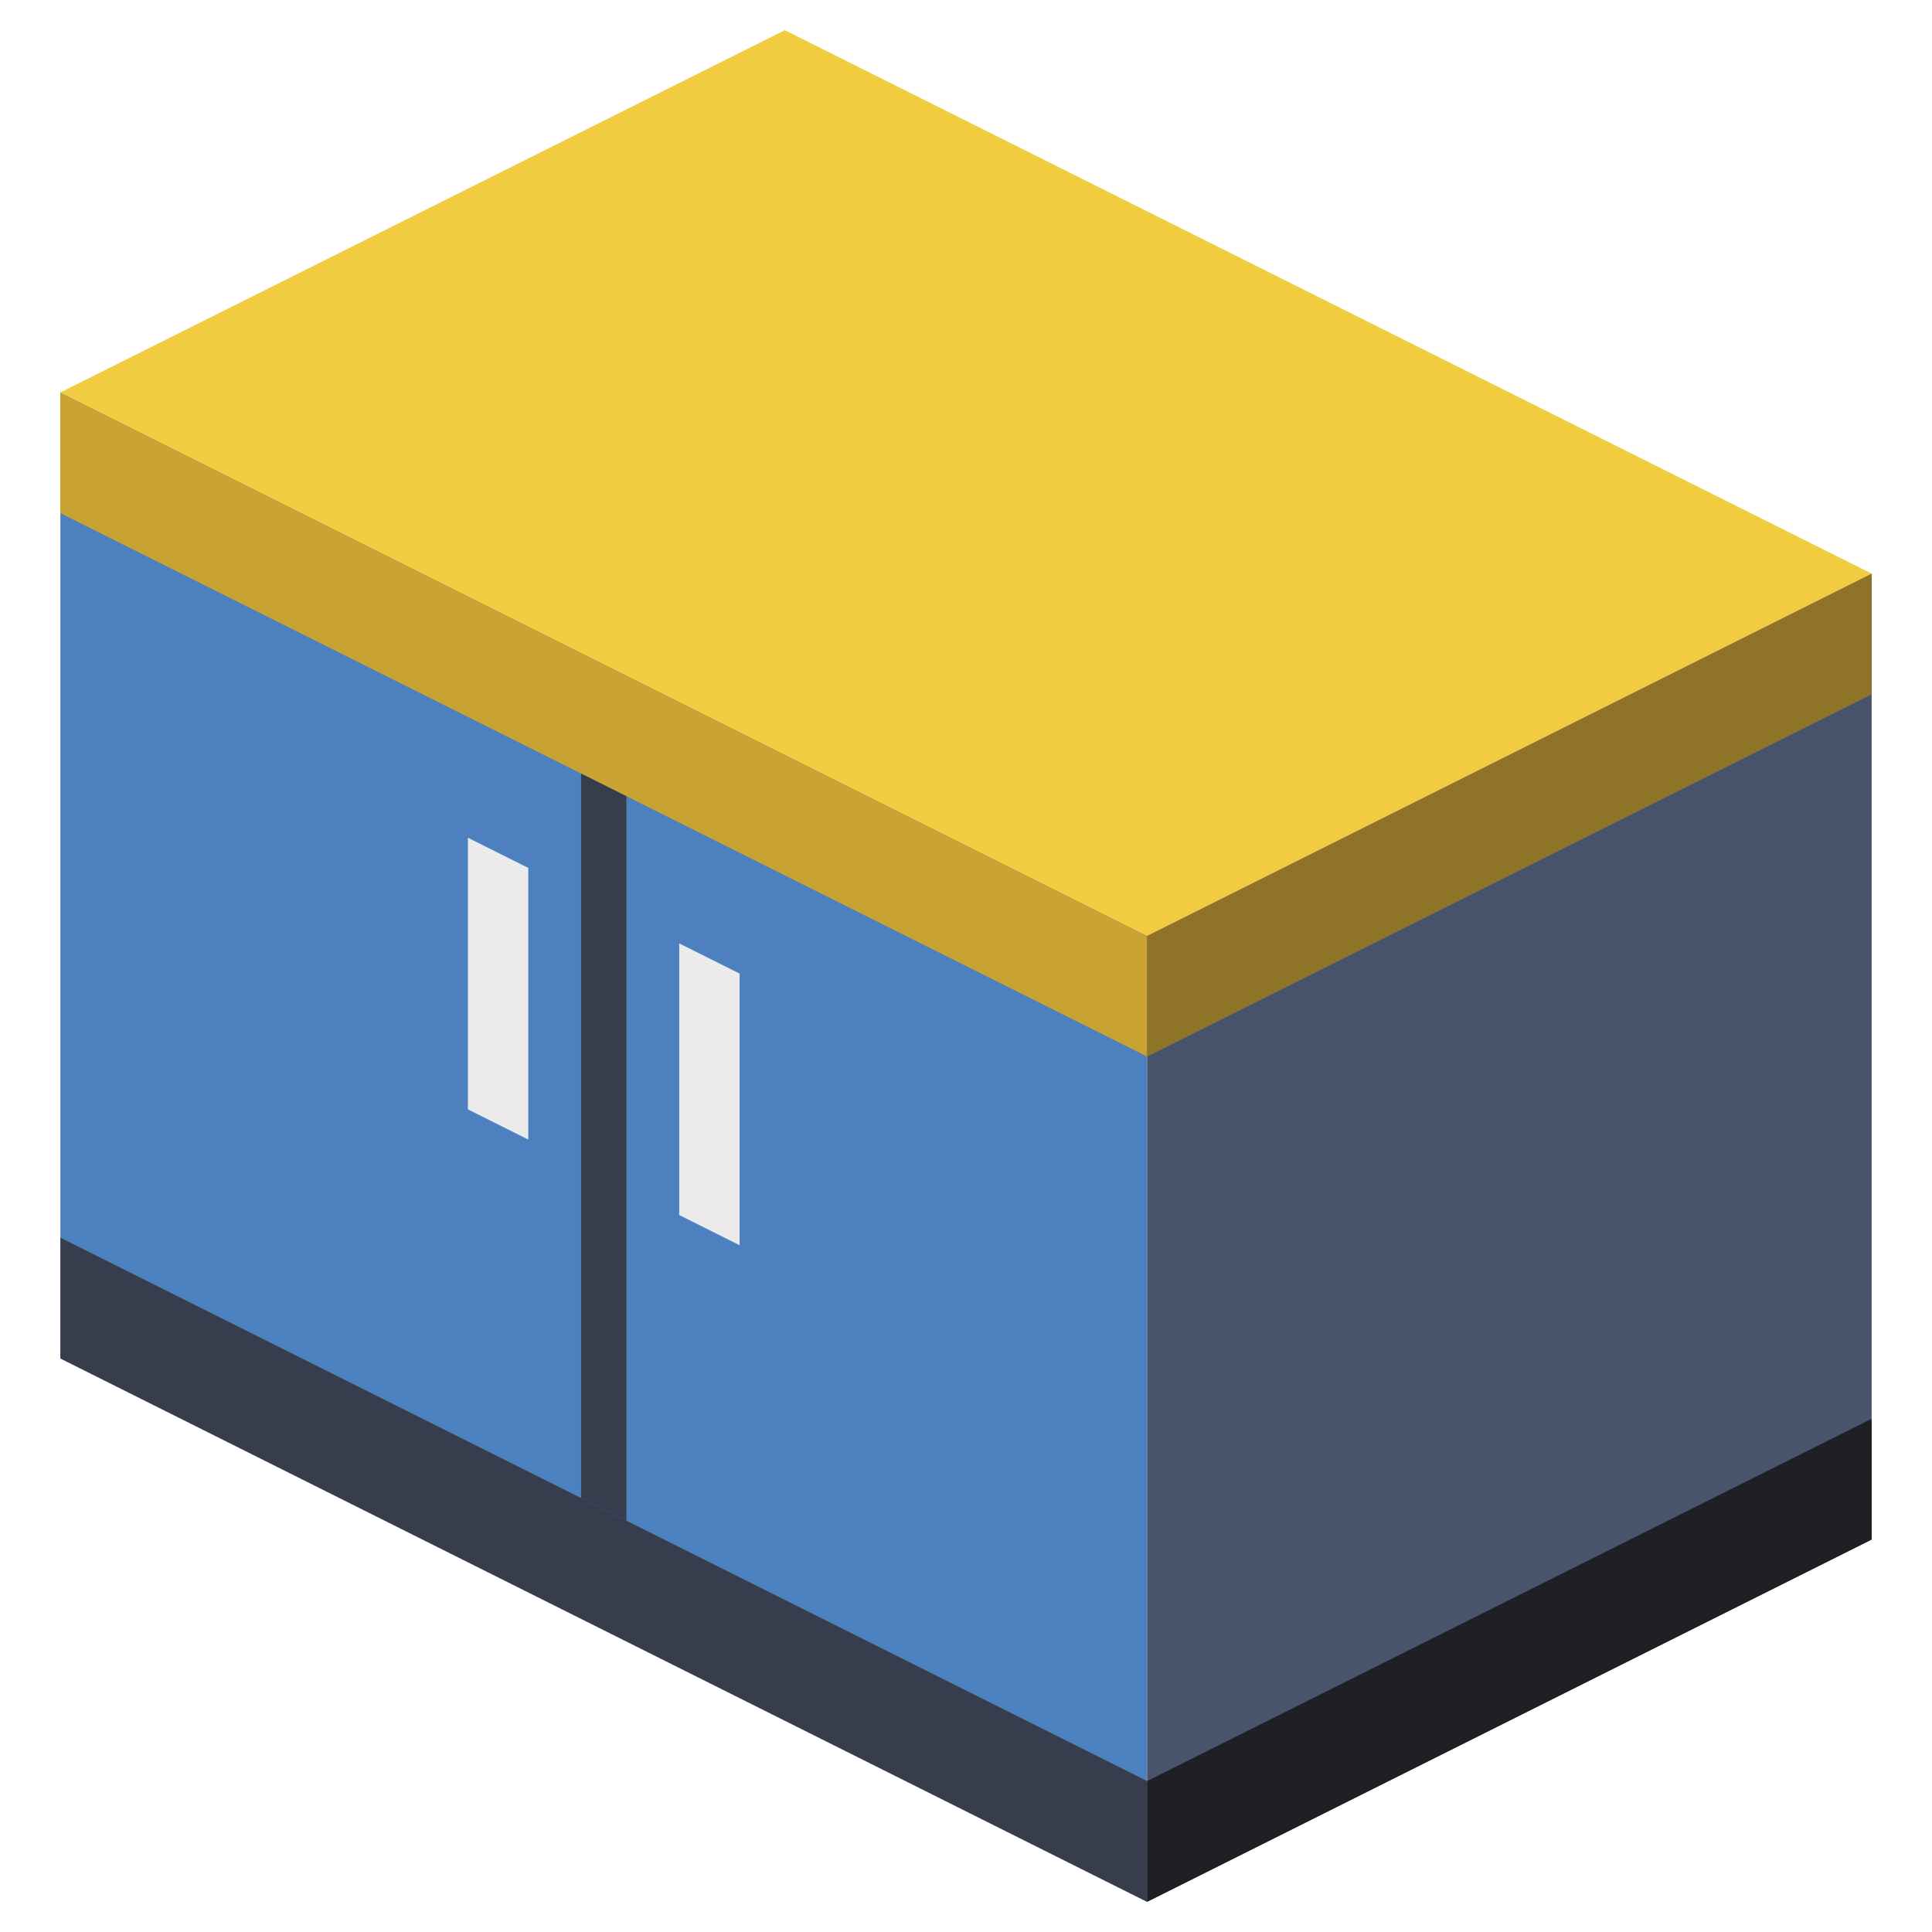
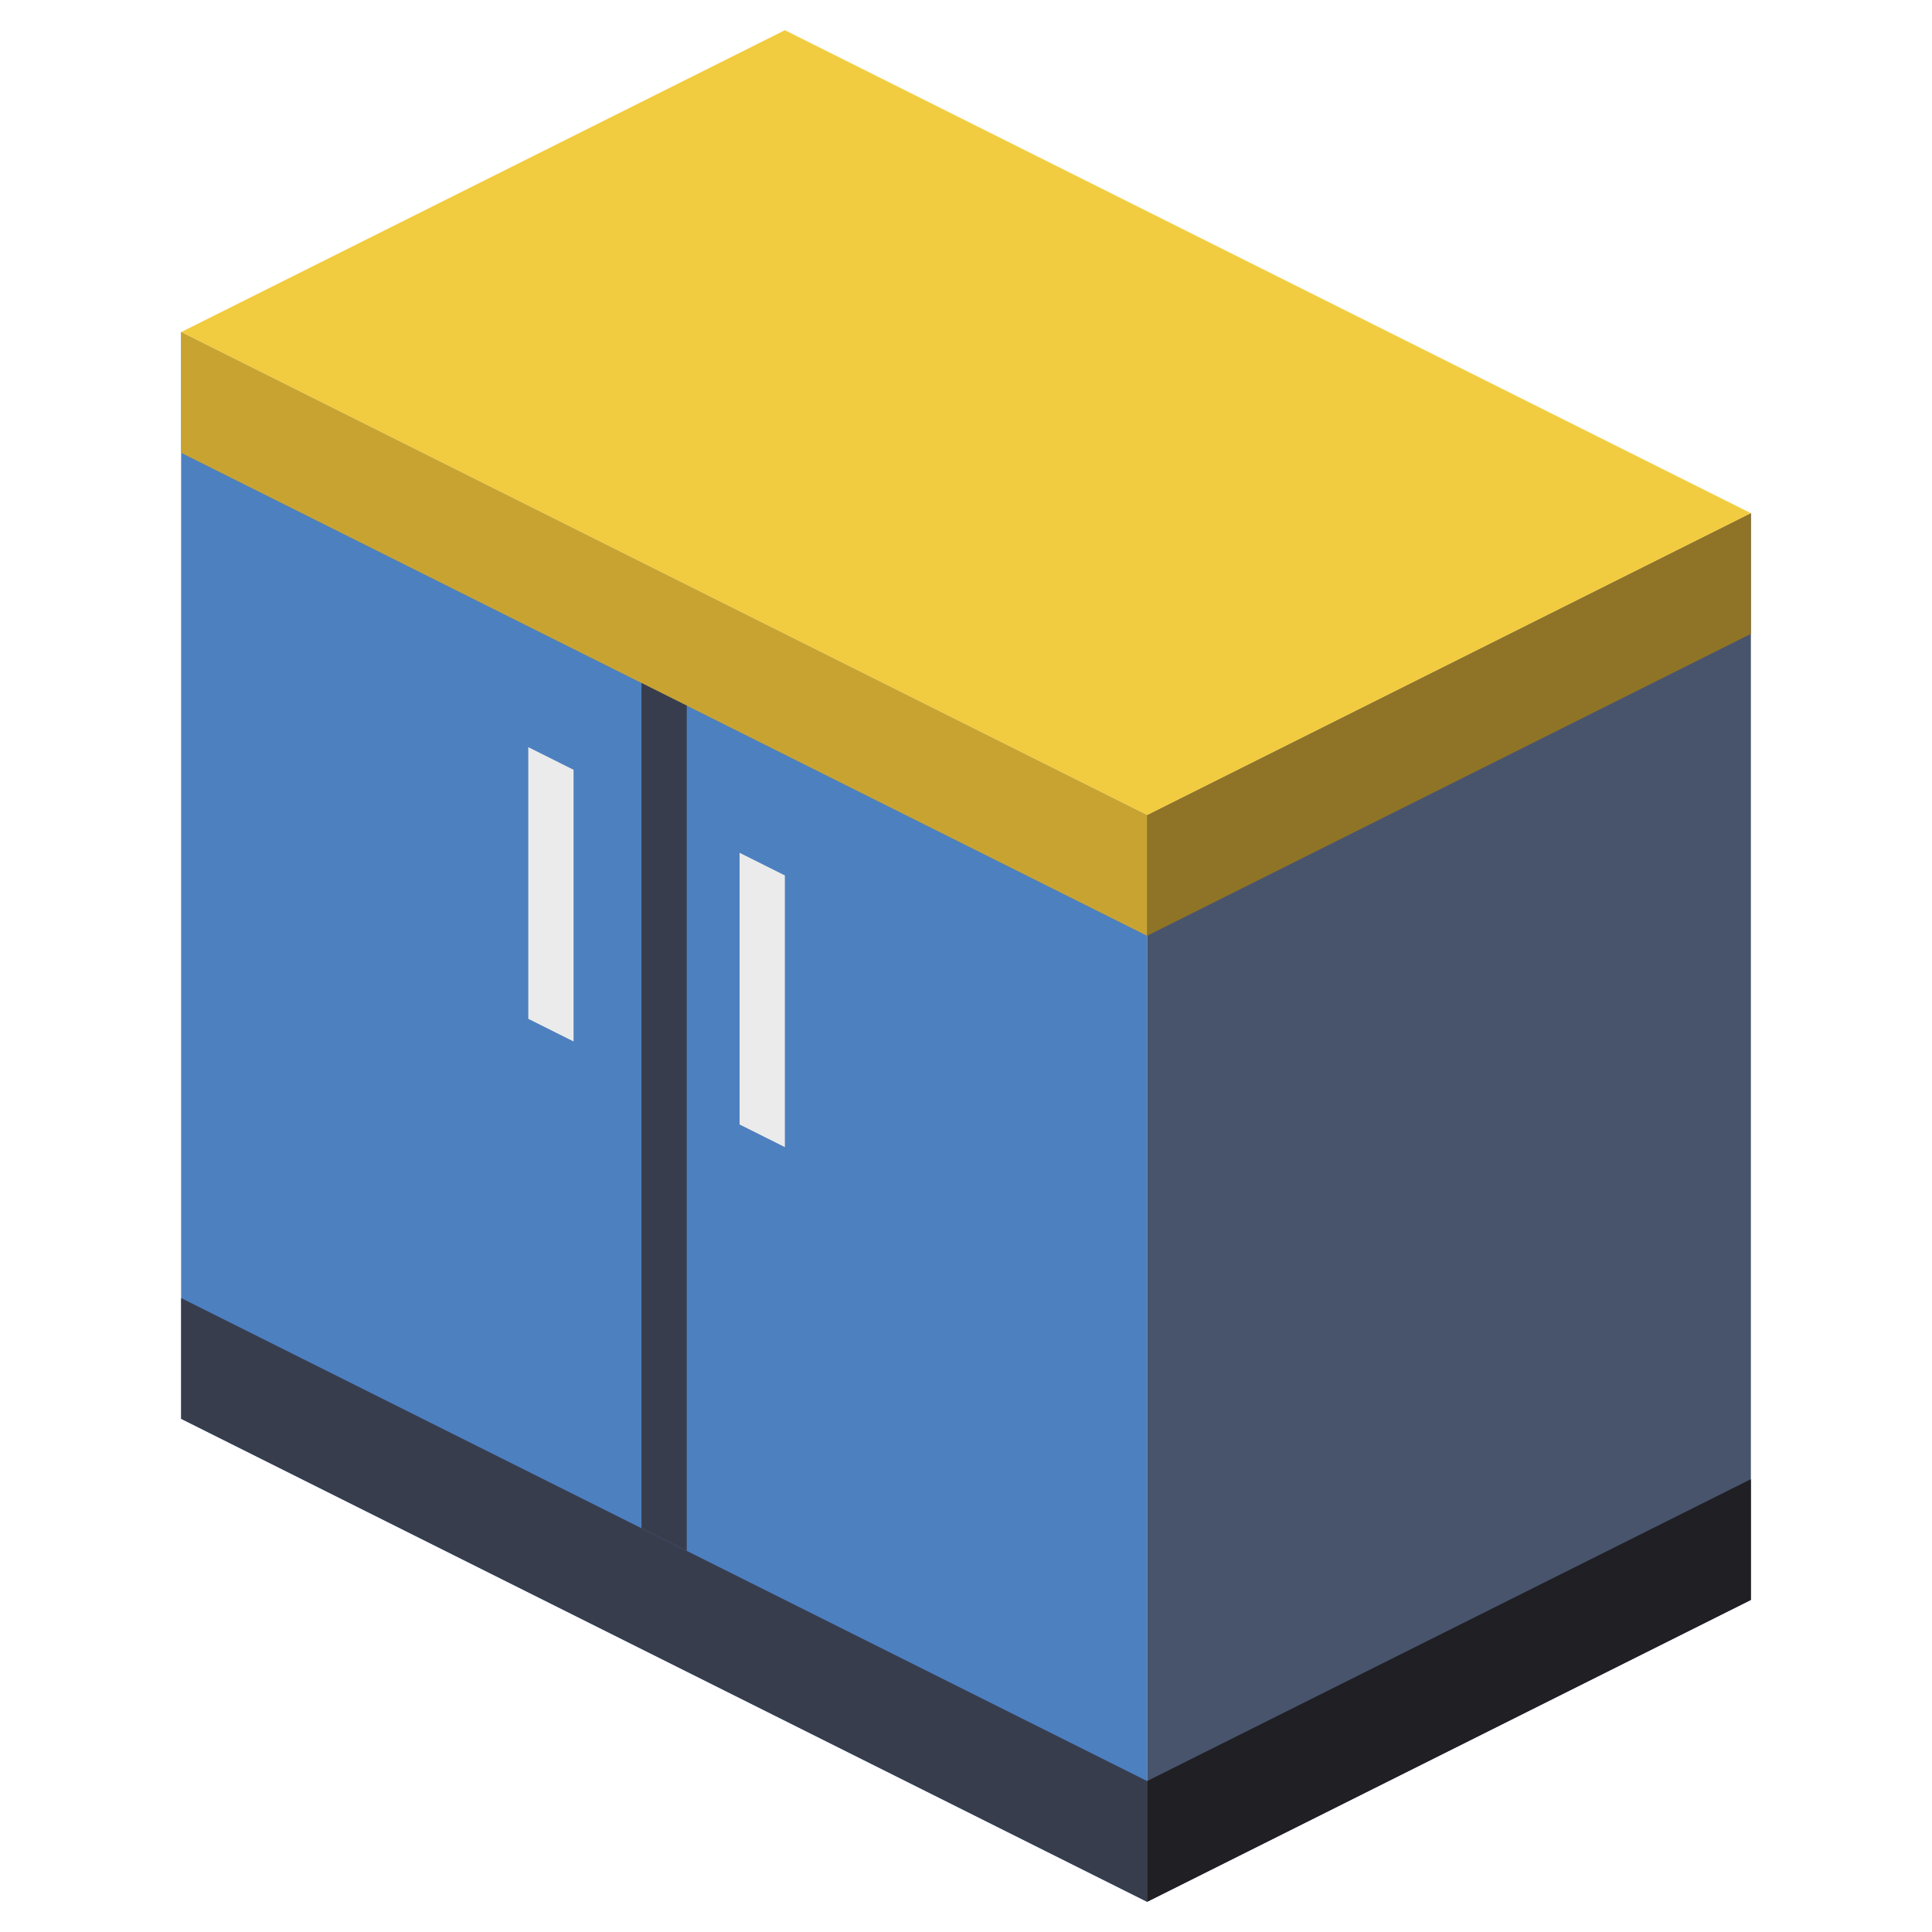
<svg xmlns="http://www.w3.org/2000/svg" viewBox="0 0 256 256">
-   <polygon points="8,52 152,124 152,252 8,180" fill="#4D80BF" />
-   <polygon points="152,124 248,76 248,204 152,252" fill="#47546B" />
-   <polygon points="8,164 152,236 152,252 8,180" fill="#383D4D" />
-   <polygon points="152,236 248,188 248,204 152,252" fill="#1F1F24" />
-   <polygon points="8,52 152,124 152,140 8,68" fill="#C9A332" />
-   <polygon points="152,124 248,76 248,92 152,140" fill="#8F7428" />
-   <polygon points="104,4 248,76 152,124 8,52" fill="#F2CC40" />
-   <polygon points="77,102.5 83,105.5 83,201.5 77,198.5" fill="#383D4D" />
-   <polygon points="62,111 70,115 70,151 62,147" fill="#EBEBEB" />
-   <polygon points="90,125 98,129 98,165 90,161" fill="#EBEBEB" />
+   <polygon points="24,44 152,108 152,252 24,188" fill="#4D80BF" />
+   <polygon points="152,108 232,68 232,212 152,252" fill="#47546B" />
+   <polygon points="24,172 152,236 152,252 24,188" fill="#383D4D" />
+   <polygon points="152,236 232,196 232,212 152,252" fill="#1F1F24" />
+   <polygon points="24,44 152,108 152,124 24,60" fill="#C9A332" />
+   <polygon points="152,108 232,68 232,84 152,124" fill="#8F7428" />
+   <polygon points="104,4 232,68 152,108 24,44" fill="#F2CC40" />
+   <polygon points="85,90.5 91,93.5 91,205.5 85,202.5" fill="#383D4D" />
+   <polygon points="70,99 76,102 76,138 70,135" fill="#EBEBEB" />
+   <polygon points="98,113 104,116 104,152 98,149" fill="#EBEBEB" />
</svg>
